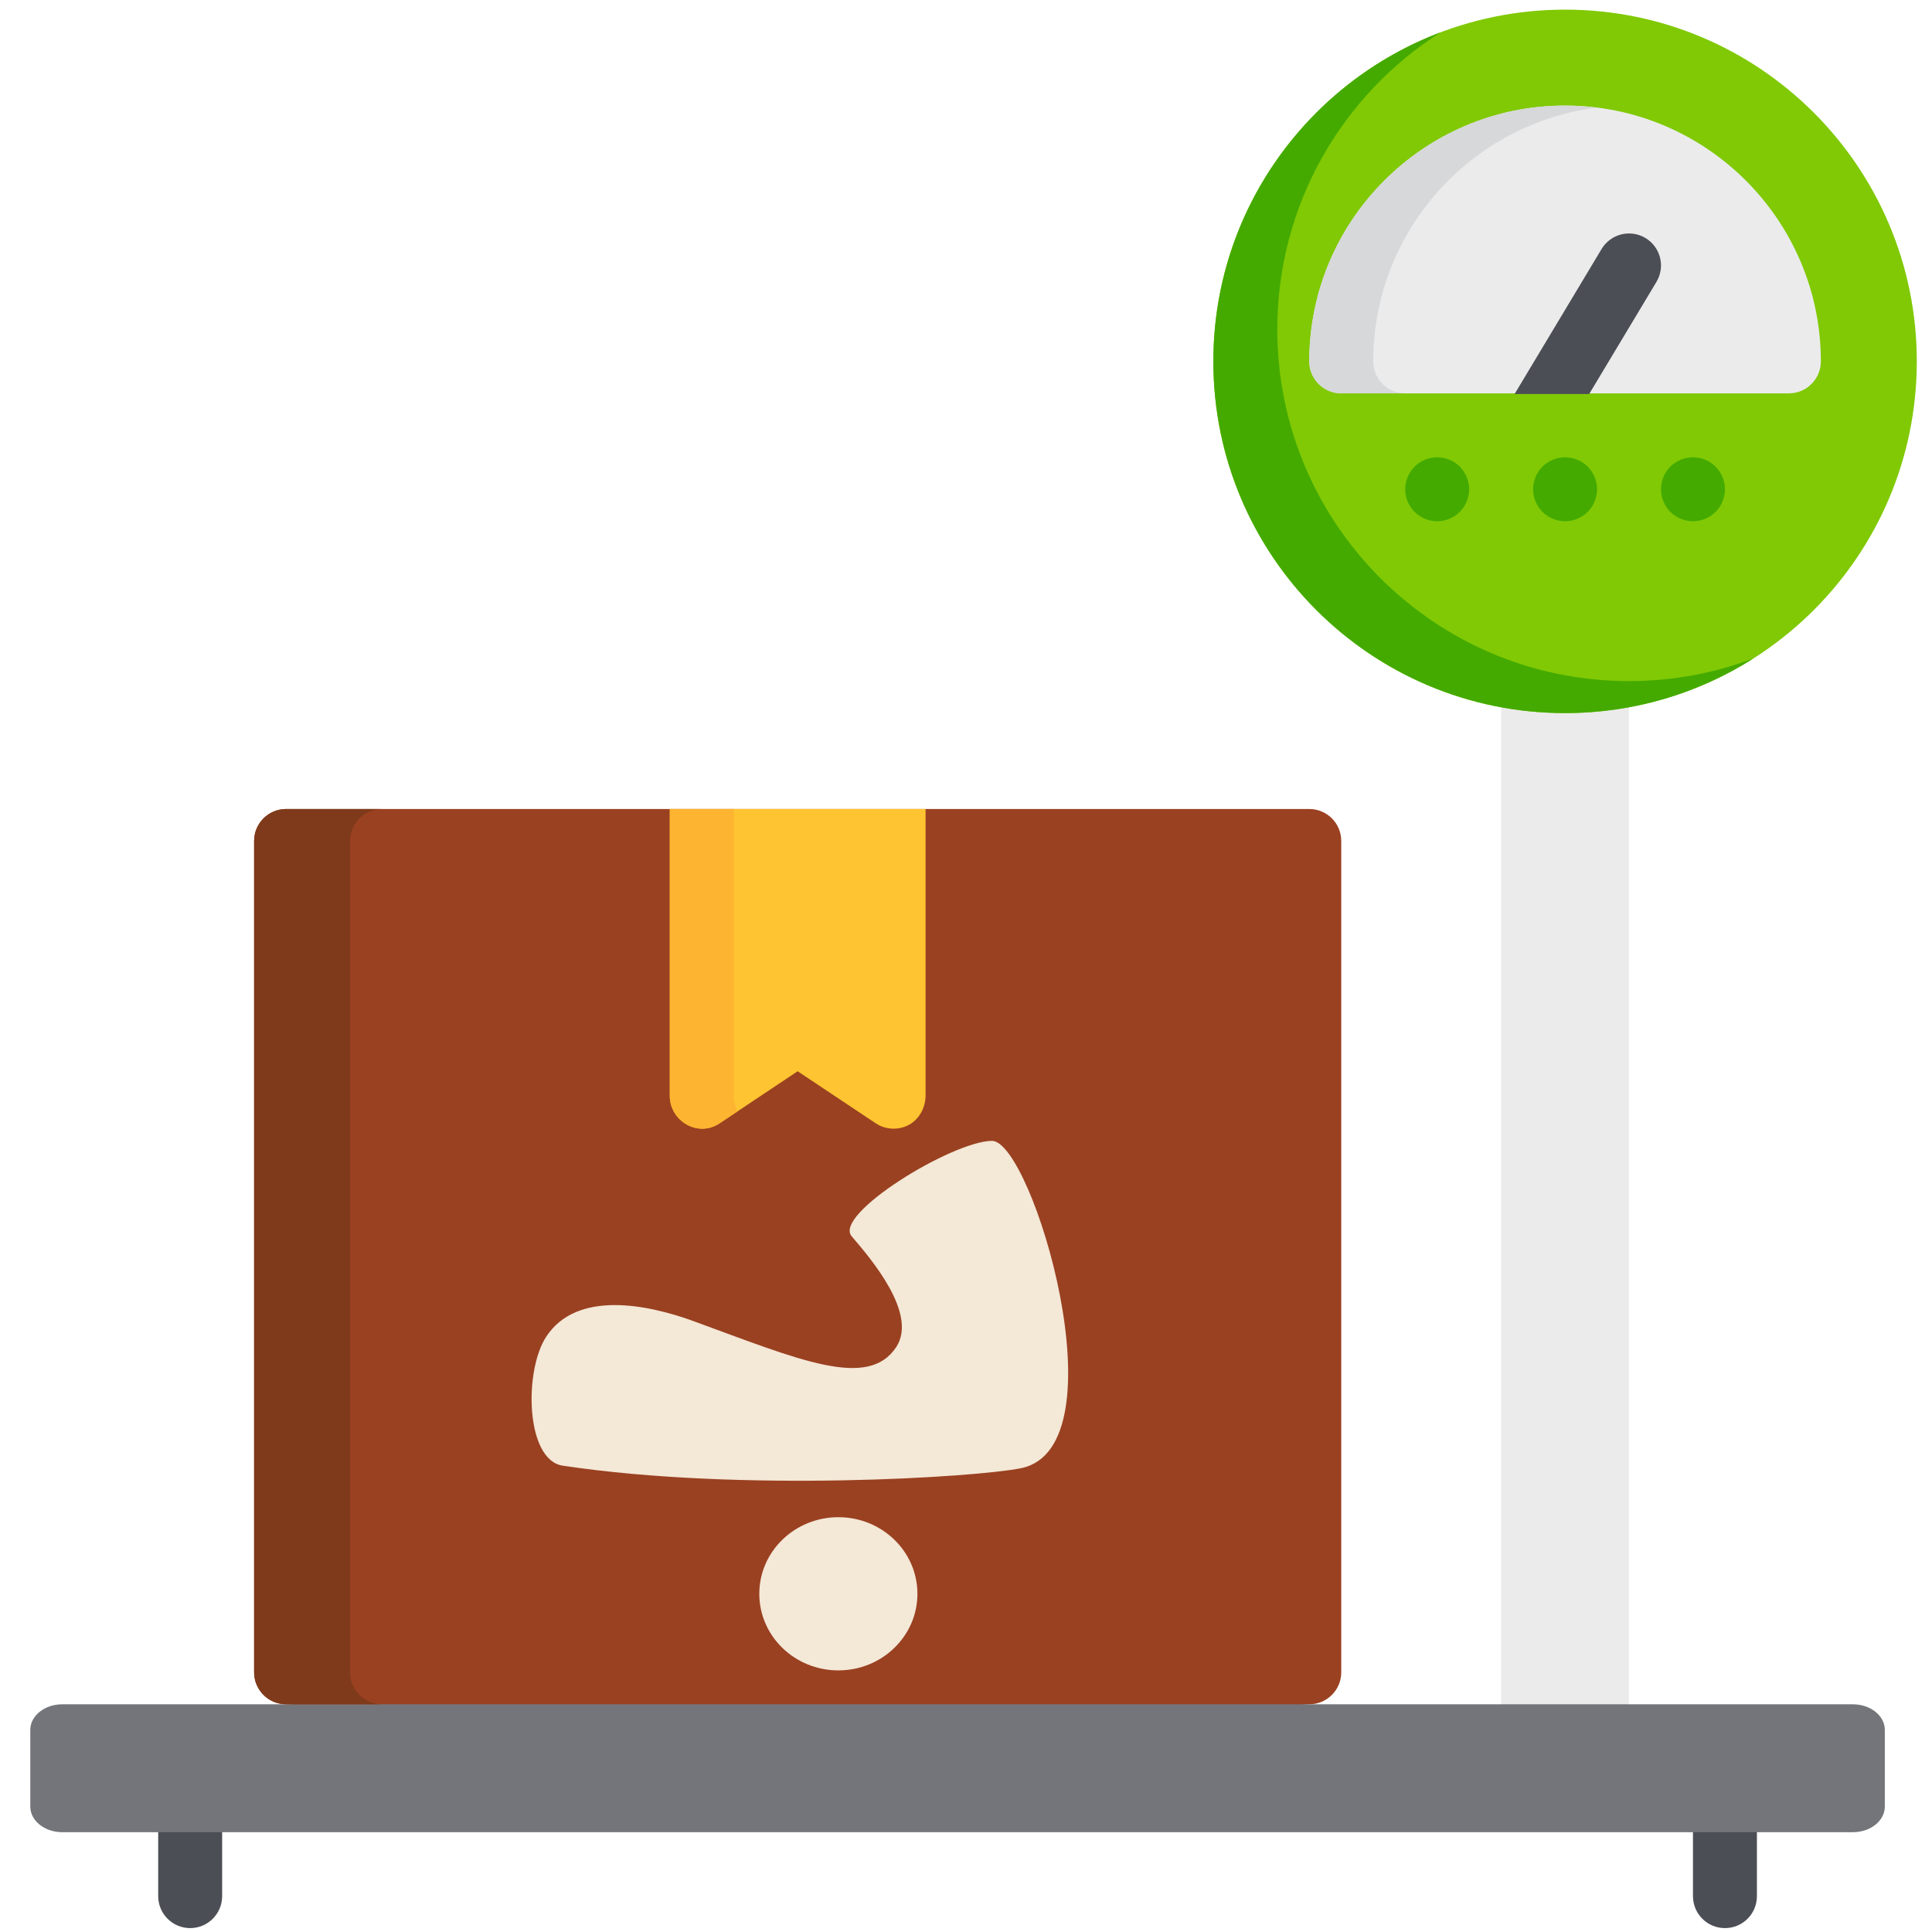
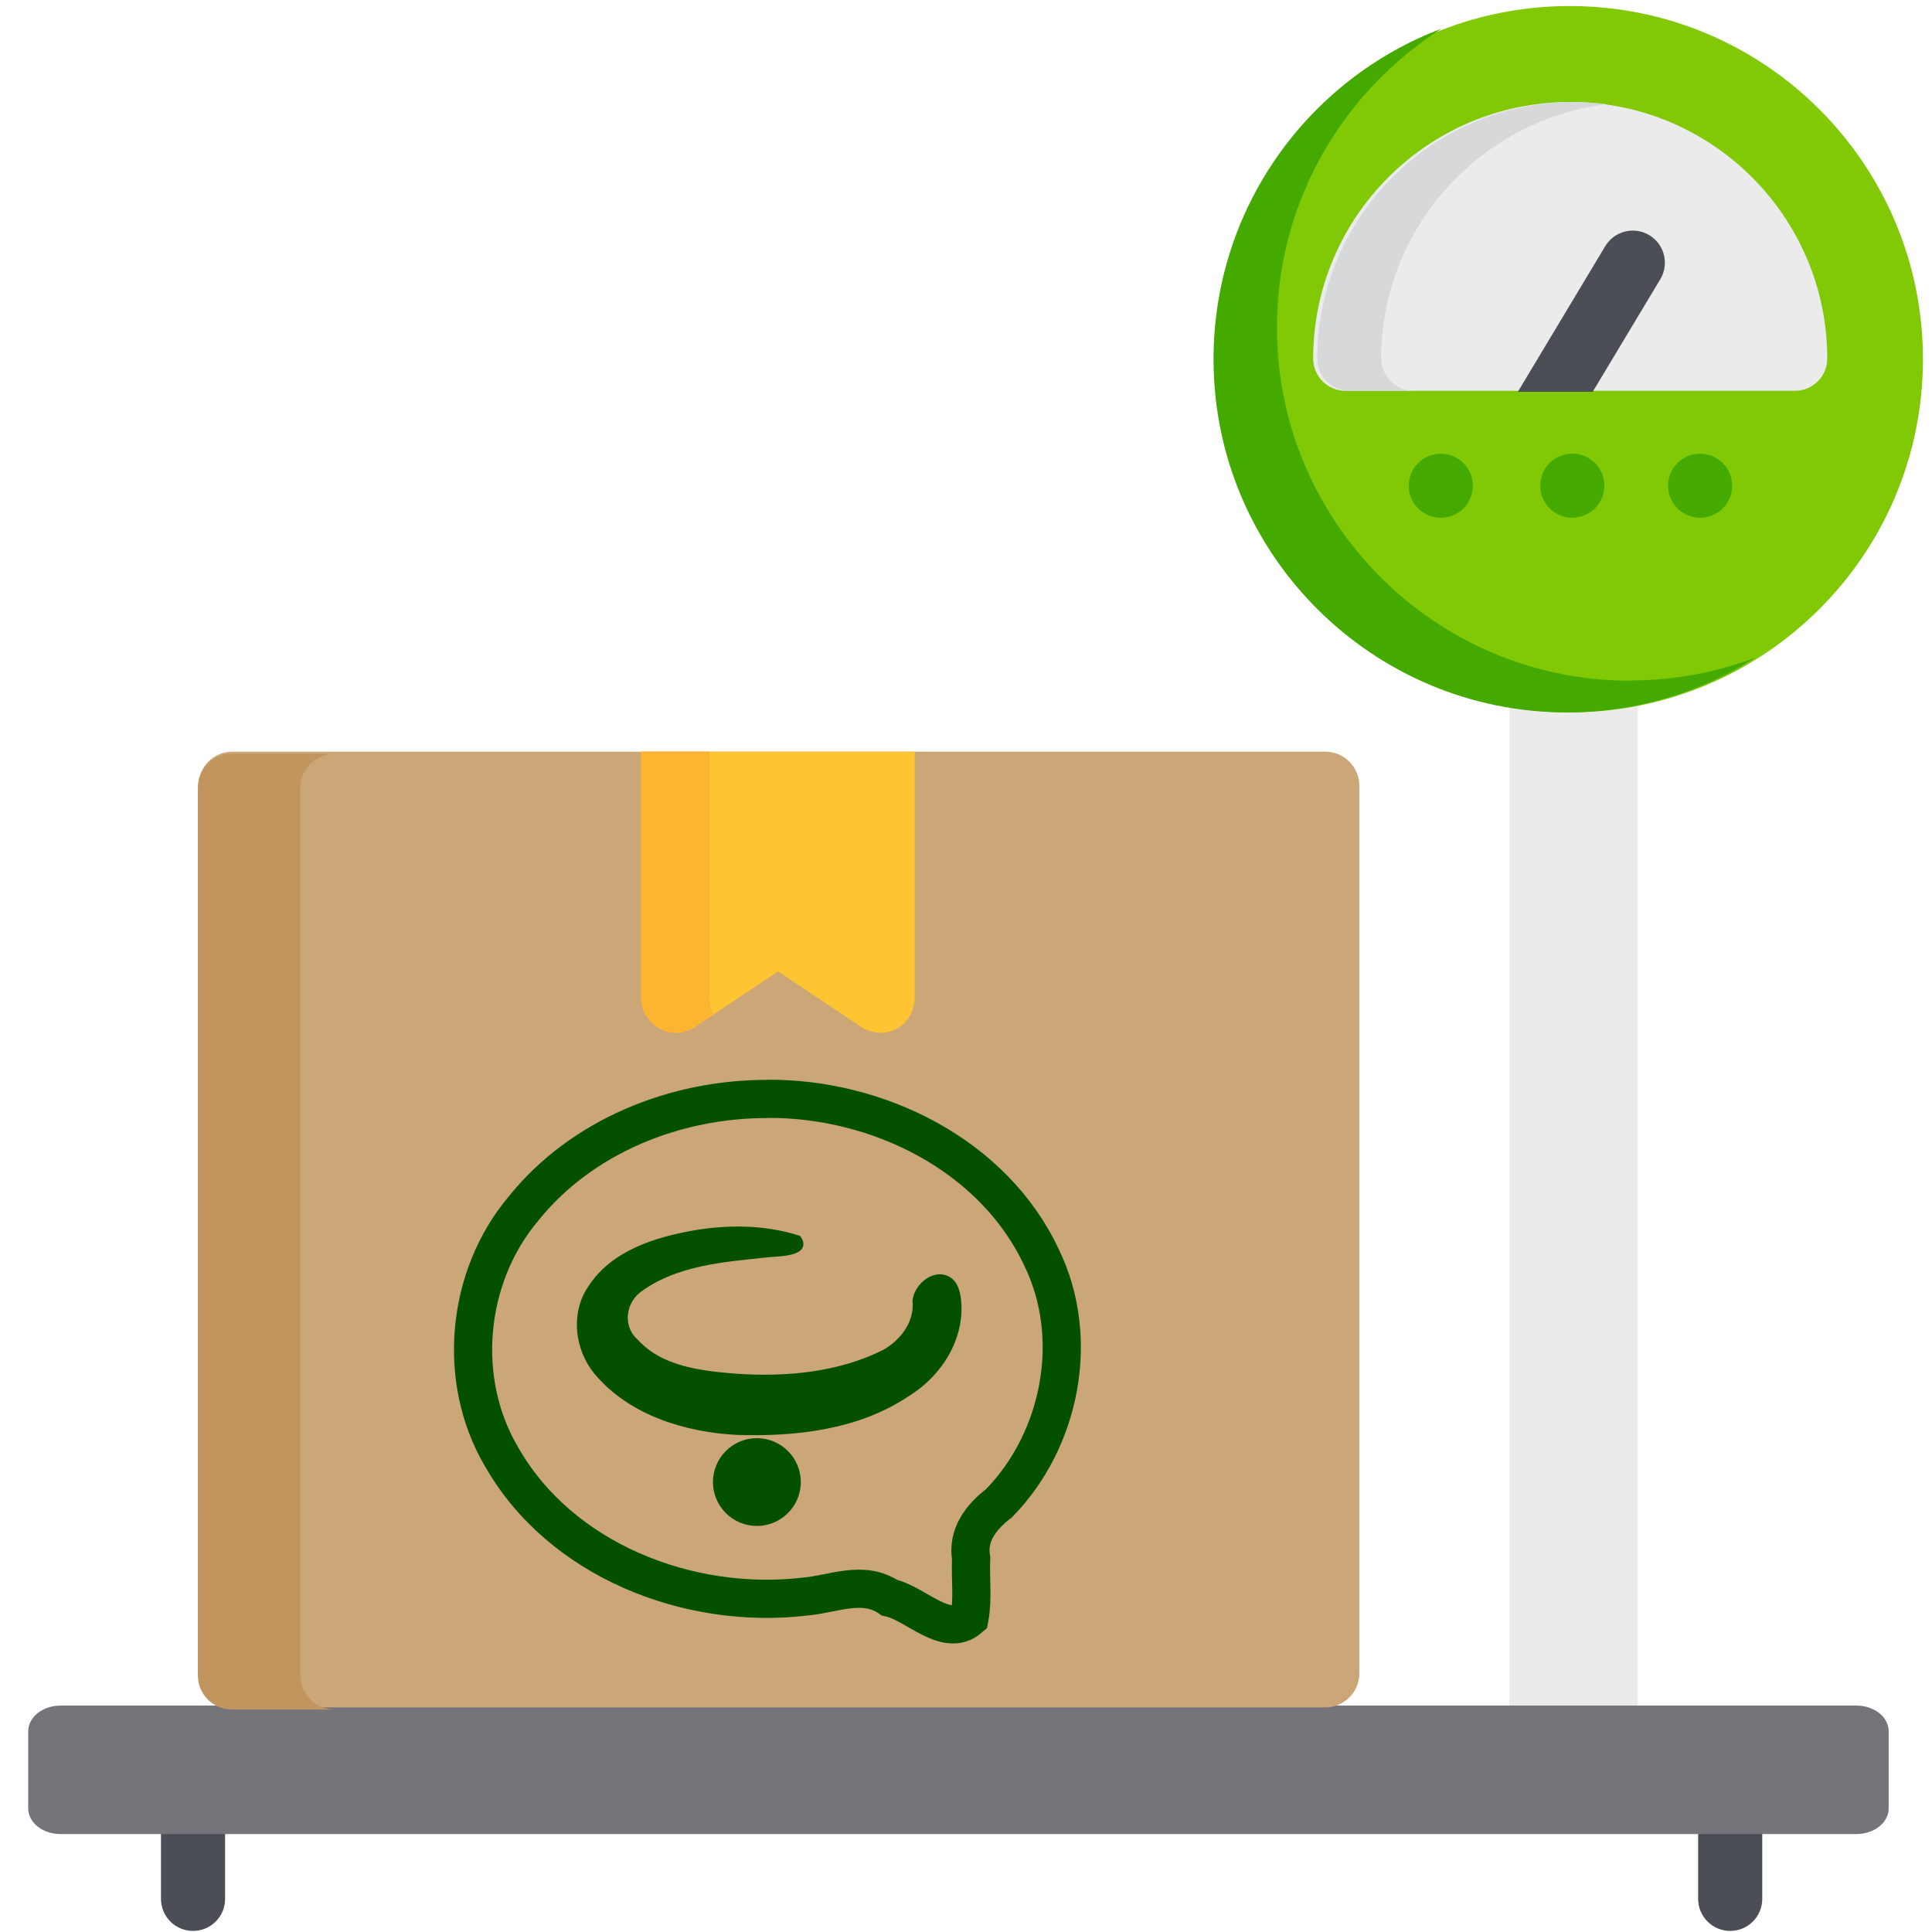
- <svg xmlns="http://www.w3.org/2000/svg" id="svg6415" version="1.1" height="512" width="512">
-   <defs id="defs6419" />
-   <g id="g6366">
-     <rect x="-1" y="-1" width="514" height="514" id="canvas_background" fill="none" />
-     <g id="canvasGrid" width="100%" height="100%" x="0" y="0" overflow="visible" display="none">
-       <rect id="rect6363" width="100%" height="100%" x="0" y="0" stroke-width="0" fill="url(#gridpattern)" />
+ <svg xmlns="http://www.w3.org/2000/svg" width="128" height="128" version="1.1">
+   <g stroke="null">
+     <rect x="100" y="30.2" width="8.51" height="85.1" fill="#ebebec" style="stroke-width:.249" />
+     <circle cx="104" cy="23.8" r="23.4" fill="#6AC8B7" style="fill:#80c904;stroke-width:.249" />
+     <path d="m108 45.1c-12.9 0-23.4-10.5-23.4-23.4 0-8.32 4.34-15.6 10.9-19.8-8.84 3.34-15.1 11.9-15.1 21.9 0 12.9 10.5 23.4 23.4 23.4 4.61 0 8.91-1.33 12.5-3.63-2.57 0.972-5.36 1.51-8.27 1.51z" fill="#2DB59F" style="fill:#4a0;stroke-width:.251" />
+     <path d="m104 6.76c-9.38 0-17 7.63-17 17 0 1.17 0.953 2.13 2.13 2.13h29.8c1.17 0 2.13-0.953 2.13-2.13 0-9.38-7.63-17-17-17z" fill="#ebebec" style="stroke-width:.251" />
+     <path d="m91.5 23.8c0-8.66 6.51-15.8 14.9-16.9-0.698-0.087-1.41-0.138-2.13-0.138-9.38 0-17 7.63-17 17 0 1.17 0.953 2.13 2.13 2.13h4.25c-1.17 0-2.13-0.953-2.13-2.13z" fill="#d7d8d9" style="stroke-width:.251" />
+     <path d="m110 18.5c0.604-1.01 0.278-2.31-0.73-2.92-1.01-0.604-2.31-0.278-2.92 0.73l-5.79 9.65h4.96z" fill="#4c4e55" style="stroke-width:.251" />
+     <g transform="matrix(.249 0 0 .249 -27.3 -26.7)" fill="#2DB59F" style="fill:#4a0">
+       <path d="m528 245c-2.24 0-4.45-0.908-6.04-2.5-1.59-1.59-2.5-3.79-2.5-6.04 0-0.556 0.053-1.12 0.171-1.66 0.107-0.544 0.267-1.09 0.479-1.6 0.213-0.511 0.48-1.01 0.789-1.47 0.309-0.468 0.661-0.907 1.06-1.3s0.832-0.747 1.3-1.06c0.46-0.309 0.96-0.576 1.47-0.789 0.512-0.212 1.06-0.373 1.6-0.479 2.77-0.565 5.72 0.34 7.7 2.32 0.383 0.395 0.746 0.832 1.06 1.3 0.309 0.46 0.576 0.96 0.789 1.47s0.374 1.06 0.48 1.6c0.117 0.545 0.171 1.11 0.171 1.66 0 0.555-0.053 1.12-0.171 1.66-0.107 0.544-0.267 1.09-0.48 1.6-0.213 0.512-0.48 1.01-0.789 1.47-0.309 0.469-0.672 0.908-1.06 1.3-1.6 1.59-3.8 2.49-6.04 2.49z" style="fill:#4a0" />
+       <path d="m562 245c-2.24 0-4.45-0.908-6.04-2.5-0.395-0.395-0.747-0.832-1.06-1.3-0.309-0.459-0.576-0.959-0.789-1.47-0.212-0.511-0.373-1.06-0.479-1.6-0.117-0.544-0.171-1.11-0.171-1.66 0-0.556 0.053-1.12 0.171-1.66 0.107-0.544 0.267-1.09 0.479-1.6 0.213-0.511 0.48-1.01 0.789-1.47 0.309-0.468 0.661-0.907 1.06-1.3 0.395-0.395 0.832-0.747 1.3-1.06 0.46-0.309 0.96-0.576 1.47-0.789 0.512-0.212 1.06-0.373 1.6-0.479 1.1-0.224 2.23-0.224 3.33 0 0.544 0.107 1.09 0.267 1.6 0.479 0.512 0.213 1.01 0.48 1.47 0.789 0.469 0.309 0.908 0.661 1.3 1.06 0.383 0.395 0.746 0.832 1.06 1.3 0.309 0.46 0.576 0.96 0.789 1.47s0.374 1.06 0.48 1.6c0.117 0.545 0.171 1.11 0.171 1.66 0 2.24-0.908 4.45-2.5 6.04-1.59 1.59-3.8 2.5-6.04 2.5z" style="fill:#4a0" />
+       <path d="m493 245c-2.24 0-4.45-0.908-6.04-2.5-0.395-0.395-0.747-0.832-1.06-1.3-0.309-0.459-0.576-0.959-0.789-1.47-0.212-0.511-0.373-1.06-0.479-1.6-0.117-0.544-0.171-1.11-0.171-1.66 0-0.556 0.053-1.12 0.171-1.66 0.107-0.544 0.267-1.09 0.479-1.6 0.213-0.511 0.48-1.01 0.789-1.47 0.309-0.468 0.661-0.907 1.06-1.3 0.395-0.395 0.832-0.747 1.3-1.06 0.46-0.309 0.96-0.576 1.47-0.789 0.512-0.212 1.06-0.373 1.6-0.479 1.1-0.224 2.23-0.224 3.33 0 0.544 0.107 1.09 0.267 1.6 0.479 0.512 0.213 1.01 0.48 1.47 0.789 0.469 0.309 0.908 0.661 1.3 1.06 0.383 0.395 0.746 0.832 1.06 1.3 0.309 0.46 0.576 0.96 0.789 1.47s0.374 1.06 0.48 1.6c0.117 0.545 0.171 1.11 0.171 1.66 0 2.24-0.908 4.45-2.5 6.04-1.59 1.59-3.8 2.5-6.04 2.5z" style="fill:#4a0" />
    </g>
+     <g transform="matrix(.249 0 0 .249 -27.3 -26.7)" fill="#4c4e55">
+       <path d="m570 621c-4.71 0-8.53-3.82-8.53-8.53v-25.6c0-4.71 3.82-8.53 8.53-8.53s8.53 3.82 8.53 8.53v25.6c1e-3 4.71-3.82 8.53-8.53 8.53z" />
+       <path d="m161 621c-4.71 0-8.53-3.82-8.53-8.53v-25.6c0-4.71 3.82-8.53 8.53-8.53s8.53 3.82 8.53 8.53v25.6c1e-3 4.71-3.82 8.53-8.53 8.53z" />
+     </g>
+     <path d="m123 113h-119c-1.17 0-2.13 0.762-2.13 1.7v5.11c0 0.94 0.953 1.7 2.13 1.7h119c1.17 0 2.13-0.762 2.13-1.7v-5.11c0-0.94-0.953-1.7-2.13-1.7z" fill="#74757b" style="stroke-width:.251" />
+     <path d="m87.8 49.8h-72.4c-1.25 0-2.26 1.01-2.26 2.26v58.8c0 1.25 1.01 2.26 2.26 2.26h72.4c1.25 0 2.26-1.01 2.26-2.26v-58.8c0-1.25-1.01-2.26-2.26-2.26z" fill="#FDDD85" style="fill:#cba677;stroke-width:.269" />
+     <path d="m19.9 111v-58.8c0-1.25 1.01-2.26 2.26-2.26h-6.79c-1.25 0-2.26 1.01-2.26 2.26v58.8c0 1.25 1.01 2.26 2.26 2.26h6.79c-1.25 0-2.26-1.01-2.26-2.26z" fill="#FDD042" style="fill:#c1955d;stroke-width:.269" />
+     <path d="m60.6 49.8h-18.1v16.3c0 1.78 1.99 2.97 3.52 1.95l5.53-3.69 5.53 3.69c0.704 0.47 1.65 0.5 2.39 0.077 0.719-0.416 1.13-1.23 1.13-2.05z" fill="#F2C127" style="fill:#ffc431;stroke-width:.269" />
+     <path d="m47 66.1v-16.3h-4.53v16.3c0 1.78 1.99 2.97 3.52 1.95l1.27-0.849c-0.171-0.335-0.266-0.771-0.266-1.1z" fill="#E1A527" style="fill:#fcb431;stroke-width:.269" />
  </g>
-   <g id="g6413">
-     <g id="svg_47" stroke="null">
-       <rect x="510.546" y="228.178" width="34.133" height="341.333" fill="#EBEBEC" id="svg_5" transform="matrix(0.9929962,0,0,0.9929962,-109.1571,-105.3945) " stroke="null" />
-       <circle style="fill:#80c904;fill-opacity:1" cx="527.613" cy="202.578" r="93.867" fill="#6AC8B7" id="svg_6" transform="matrix(0.9929962,0,0,0.9929962,-109.1571,-105.3945) " stroke="null" />
-       <path style="fill:#44aa00" d="m431.707,180.5c-51.478,0 -93.21,-41.732 -93.21,-93.21c0,-33.12 17.276,-62.202 43.308,-78.736c-35.213,13.315 -60.254,47.335 -60.254,87.21c0,51.478 41.732,93.21 93.21,93.21c18.358,0 35.474,-5.311 49.902,-14.474c-10.247,3.873 -21.351,6 -32.956,6z" fill="#2DB59F" id="svg_7" stroke="null" />
-       <path d="m414.761,27.976c-37.379,0 -67.789,30.41 -67.789,67.789c0,4.68 3.794,8.473 8.473,8.473l118.63,0c4.68,0 8.473,-3.794 8.473,-8.473c0,-37.379 -30.41,-67.789 -67.788,-67.789z" fill="#EBEBEC" id="svg_8" stroke="null" />
-       <path d="m363.919,95.765c0,-34.508 25.924,-63.055 59.315,-67.24c-2.778,-0.349 -5.602,-0.549 -8.473,-0.549c-37.379,0 -67.789,30.41 -67.789,67.789c0,4.68 3.794,8.473 8.473,8.473l16.947,0c-4.68,0 -8.473,-3.794 -8.473,-8.473z" fill="#D7D8D9" id="svg_9" stroke="null" />
-       <path d="m438.974,74.704c2.406,-4.014 1.106,-9.218 -2.906,-11.627c-4.017,-2.406 -9.219,-1.107 -11.627,2.906l-23.057,38.432l19.764,0l17.827,-29.711z" fill="#4C4E55" id="svg_10" stroke="null" />
-       <g style="fill:#44aa00" id="svg_11" transform="matrix(0.9929962,0,0,0.9929962,-109.1571,-105.3945) " stroke="null">
-         <path style="fill:#44aa00" d="m527.613,245.244c-2.241,0 -4.448,-0.908 -6.037,-2.496c-1.589,-1.589 -2.496,-3.788 -2.496,-6.037c0,-0.556 0.053,-1.12 0.171,-1.665c0.107,-0.544 0.267,-1.088 0.479,-1.6c0.213,-0.511 0.48,-1.012 0.789,-1.472c0.309,-0.468 0.661,-0.907 1.056,-1.301s0.832,-0.747 1.301,-1.056c0.46,-0.309 0.96,-0.576 1.472,-0.789c0.512,-0.212 1.056,-0.373 1.6,-0.479c2.774,-0.565 5.717,0.34 7.702,2.325c0.383,0.395 0.746,0.832 1.055,1.301c0.309,0.46 0.576,0.96 0.789,1.472c0.213,0.512 0.374,1.056 0.48,1.6c0.117,0.545 0.171,1.109 0.171,1.665c0,0.555 -0.053,1.12 -0.171,1.664c-0.107,0.544 -0.267,1.089 -0.48,1.6c-0.213,0.512 -0.48,1.013 -0.789,1.472c-0.309,0.469 -0.672,0.908 -1.055,1.302c-1.6,1.587 -3.797,2.494 -6.037,2.494z" fill="#2DB59F" id="svg_12" stroke="null" />
-         <path style="fill:#44aa00" d="m561.746,245.244c-2.241,0 -4.448,-0.908 -6.037,-2.496c-0.395,-0.395 -0.747,-0.832 -1.056,-1.302c-0.309,-0.459 -0.576,-0.959 -0.789,-1.472c-0.212,-0.511 -0.373,-1.056 -0.479,-1.6c-0.117,-0.544 -0.171,-1.109 -0.171,-1.664c0,-0.556 0.053,-1.12 0.171,-1.665c0.107,-0.544 0.267,-1.088 0.479,-1.6c0.213,-0.511 0.48,-1.012 0.789,-1.472c0.309,-0.468 0.661,-0.907 1.056,-1.301c0.395,-0.395 0.832,-0.747 1.301,-1.056c0.46,-0.309 0.96,-0.576 1.472,-0.789c0.512,-0.212 1.056,-0.373 1.6,-0.479c1.099,-0.224 2.23,-0.224 3.328,0c0.544,0.107 1.089,0.267 1.6,0.479c0.512,0.213 1.013,0.48 1.472,0.789c0.469,0.309 0.908,0.661 1.302,1.056c0.383,0.395 0.746,0.832 1.055,1.301c0.309,0.46 0.576,0.96 0.789,1.472c0.213,0.512 0.374,1.056 0.48,1.6c0.117,0.545 0.171,1.109 0.171,1.665c0,2.24 -0.908,4.448 -2.496,6.037c-1.589,1.59 -3.797,2.497 -6.037,2.497z" fill="#2DB59F" id="svg_13" stroke="null" />
-         <path style="fill:#44aa00" d="m493.479,245.244c-2.241,0 -4.448,-0.908 -6.037,-2.496c-0.395,-0.395 -0.747,-0.832 -1.056,-1.302c-0.309,-0.459 -0.576,-0.959 -0.789,-1.472c-0.212,-0.511 -0.373,-1.056 -0.479,-1.6c-0.117,-0.544 -0.171,-1.109 -0.171,-1.664c0,-0.556 0.053,-1.12 0.171,-1.665c0.107,-0.544 0.267,-1.088 0.479,-1.6c0.213,-0.511 0.48,-1.012 0.789,-1.472c0.309,-0.468 0.661,-0.907 1.056,-1.301c0.395,-0.395 0.832,-0.747 1.301,-1.056c0.46,-0.309 0.96,-0.576 1.472,-0.789c0.512,-0.212 1.056,-0.373 1.6,-0.479c1.099,-0.224 2.23,-0.224 3.328,0c0.544,0.107 1.089,0.267 1.6,0.479c0.512,0.213 1.013,0.48 1.472,0.789c0.469,0.309 0.908,0.661 1.302,1.056c0.383,0.395 0.746,0.832 1.055,1.301c0.309,0.46 0.576,0.96 0.789,1.472c0.213,0.512 0.374,1.056 0.48,1.6c0.117,0.545 0.171,1.109 0.171,1.665c0,2.24 -0.908,4.448 -2.496,6.037c-1.589,1.59 -3.797,2.497 -6.037,2.497z" fill="#2DB59F" id="svg_14" stroke="null" />
-       </g>
-       <g id="svg_15" transform="matrix(0.9929962,0,0,0.9929962,-109.1571,-105.3945) " stroke="null">
-         <path d="m570.279,620.711c-4.713,0 -8.533,-3.821 -8.533,-8.533l0,-25.6c0,-4.713 3.821,-8.533 8.533,-8.533s8.533,3.821 8.533,8.533l0,25.6c0.001,4.712 -3.82,8.533 -8.533,8.533z" fill="#4C4E55" id="svg_16" stroke="null" />
-         <path d="m160.679,620.711c-4.713,0 -8.533,-3.821 -8.533,-8.533l0,-25.6c0,-4.713 3.821,-8.533 8.533,-8.533s8.533,3.821 8.533,8.533l0,25.6c0.001,4.712 -3.82,8.533 -8.533,8.533z" fill="#4C4E55" id="svg_17" stroke="null" />
-       </g>
-       <path style="fill:#9a4121;fill-opacity:1" d="m346.972,214.394l-271.154,0c-4.68,0 -8.473,3.794 -8.473,8.473l0,220.313c0,4.68 3.794,8.473 8.473,8.473l135.577,8.473l135.577,-8.473c4.68,0 8.473,-3.794 8.473,-8.473l0,-220.312c0.001,-4.68 -3.792,-8.474 -8.472,-8.474z" fill="#FDDD85" id="svg_18" stroke="null" />
-       <path d="m491.023,451.655l-474.52,0c-4.68,0 -8.473,3.036 -8.473,6.779l0,20.337c0,3.744 3.794,6.779 8.473,6.779l474.52,0c4.68,0 8.473,-3.036 8.473,-6.779l0,-20.337c0,-3.744 -3.794,-6.779 -8.473,-6.779z" fill="#74757B" id="svg_19" stroke="null" />
-       <path style="fill:#7e3a1a;fill-opacity:1" d="m92.765,443.181l0,-220.312c0,-4.68 3.794,-8.473 8.473,-8.473l-25.421,0c-4.68,0 -8.473,3.794 -8.473,8.473l0,220.313c0,4.68 3.794,8.473 8.473,8.473l25.421,0c-4.679,0 -8.473,-3.794 -8.473,-8.474z" fill="#FDD042" id="svg_20" stroke="null" />
-       <path style="fill:#ffc431;fill-opacity:1" d="m245.289,214.394l-67.789,0l0,76.011c0,6.672 7.45,11.12 13.174,7.302l20.72,-13.813l20.721,13.814c2.625,1.751 6.201,1.87 8.934,0.288c2.684,-1.554 4.239,-4.621 4.239,-7.684l0,-75.918l0.001,0z" fill="#F2C127" id="svg_21" stroke="null" />
-       <path style="fill:#fcb431;fill-opacity:1" d="m194.448,290.406l0,-76.011l-16.947,0l0,76.011c0,6.672 7.45,11.12 13.174,7.302l4.771,-3.181c-0.639,-1.256 -0.998,-2.665 -0.998,-4.121z" fill="#E1A527" id="svg_22" stroke="null" />
-       <g id="svg_32" transform="matrix(0.9929962,0,0,0.9929962,-109.1571,-105.3945) " stroke="null" />
-       <g id="svg_33" transform="matrix(0.9929962,0,0,0.9929962,-109.1571,-105.3945) " stroke="null" />
-       <g id="svg_34" transform="matrix(0.9929962,0,0,0.9929962,-109.1571,-105.3945) " stroke="null" />
-       <g id="svg_35" transform="matrix(0.9929962,0,0,0.9929962,-109.1571,-105.3945) " stroke="null" />
-       <g id="svg_36" transform="matrix(0.9929962,0,0,0.9929962,-109.1571,-105.3945) " stroke="null" />
-       <g id="svg_37" transform="matrix(0.9929962,0,0,0.9929962,-109.1571,-105.3945) " stroke="null" />
-       <g id="svg_38" transform="matrix(0.9929962,0,0,0.9929962,-109.1571,-105.3945) " stroke="null" />
-       <g id="svg_39" transform="matrix(0.9929962,0,0,0.9929962,-109.1571,-105.3945) " stroke="null" />
-       <g id="svg_40" transform="matrix(0.9929962,0,0,0.9929962,-109.1571,-105.3945) " stroke="null" />
-       <g id="svg_41" transform="matrix(0.9929962,0,0,0.9929962,-109.1571,-105.3945) " stroke="null" />
-       <g id="svg_42" transform="matrix(0.9929962,0,0,0.9929962,-109.1571,-105.3945) " stroke="null" />
-       <g id="svg_43" transform="matrix(0.9929962,0,0,0.9929962,-109.1571,-105.3945) " stroke="null" />
-       <g id="svg_44" transform="matrix(0.9929962,0,0,0.9929962,-109.1571,-105.3945) " stroke="null" />
-       <g id="svg_45" transform="matrix(0.9929962,0,0,0.9929962,-109.1571,-105.3945) " stroke="null" />
-       <g id="svg_46" transform="matrix(0.9929962,0,0,0.9929962,-109.1571,-105.3945) " stroke="null" />
-       <path id="path973-0" d="m 225.698,327.624 c -4.954,-5.801 26.471,-25.115 37.146,-25.288 10.675,-0.172 35.002,81.151 7.757,86.749 -11.683,2.4 -74.345,6.419 -121.482,-0.668 -9.852,-1.481 -10.33,-25.213 -4.301,-34.28 8.096,-12.175 26.558,-8.562 39.043,-3.998 27.884,10.193 46.192,18.228 53.65,6.846 5.817,-8.878 -6.858,-23.561 -11.812,-29.362 z" style="clip-rule:evenodd;fill:#f4e8d7;fill-opacity:1;fill-rule:evenodd;stroke:none;stroke-width:0.518px;stroke-linecap:butt;stroke-linejoin:miter;stroke-opacity:1;image-rendering:optimizeQuality;shape-rendering:geometricPrecision;text-rendering:geometricPrecision" />
-       <ellipse ry="20.299" rx="20.953" cy="422.372" cx="222.175" id="path1798-3" style="clip-rule:evenodd;fill:#f4e8d7;fill-opacity:1;fill-rule:evenodd;stroke:none;stroke-width:75.046;stroke-linecap:round;stroke-linejoin:round;image-rendering:optimizeQuality;shape-rendering:geometricPrecision;text-rendering:geometricPrecision" />
+   <path d="m50.8 72.8c7.3-0.062 15 3.68 18.2 10.5 2.61 5.34 1.29 12.1-2.82 16.3-1.17 0.885-2.11 2.11-1.84 3.64-0.062 1.32 0.131 2.67-0.109 3.96-1.56 1.36-3.58-0.993-5.3-1.35-1.75-1.2-3.73-0.228-5.61-0.071-7.68 0.907-16.2-2.4-20.1-9.28-2.99-5.07-2.34-11.9 1.44-16.4 3.86-4.83 10.1-7.31 16.2-7.29z" style="fill:none;stroke-width:2.53;stroke:#035000" />
+   <g transform="matrix(.309 0 0 .309 -41.5 64.2)">
+     <g transform="matrix(2.6 0 0 2.6 9047 -3e3)" style="fill:#035000;shape-inside:url(#rect3271);stroke-width:.426;stroke:#035000;white-space:pre" aria-label="ب">
+       <path d="m-3349 1181c0.407 3.15-1.49 6.18-4.11 7.8-4.11 2.78-9.26 3.35-14.1 3.19-4.23-0.23-8.7-1.6-11.5-4.92-1.57-1.9-1.93-4.78-0.523-6.87 1.86-2.9 5.39-3.98 8.6-4.54 2.81-0.47 5.74-0.435 8.47 0.422 0.883 1.2-1.7 1.18-2.48 1.26-3.63 0.393-7.54 0.646-10.6 2.88-1.43 1.02-1.69 3.18-0.332 4.37 2.07 2.3 5.36 2.66 8.27 2.9 4.17 0.286 8.53-0.1 12.3-1.99 1.52-0.849 2.76-2.47 2.57-4.29 0.123-1.23 1.68-2.51 2.82-1.62 0.402 0.348 0.536 0.892 0.615 1.39z" style="fill:#035000;stroke-width:.55;stroke:#035000" />
    </g>
+     <path d="m306 110a9.41 9.41 0 0 1-9.41 9.41 9.41 9.41 0 0 1-9.42-9.41 9.41 9.41 0 0 1 9.42-9.41 9.41 9.41 0 0 1 9.41 9.41z" style="fill:#035000;paint-order:markers fill stroke" />
  </g>
</svg>
